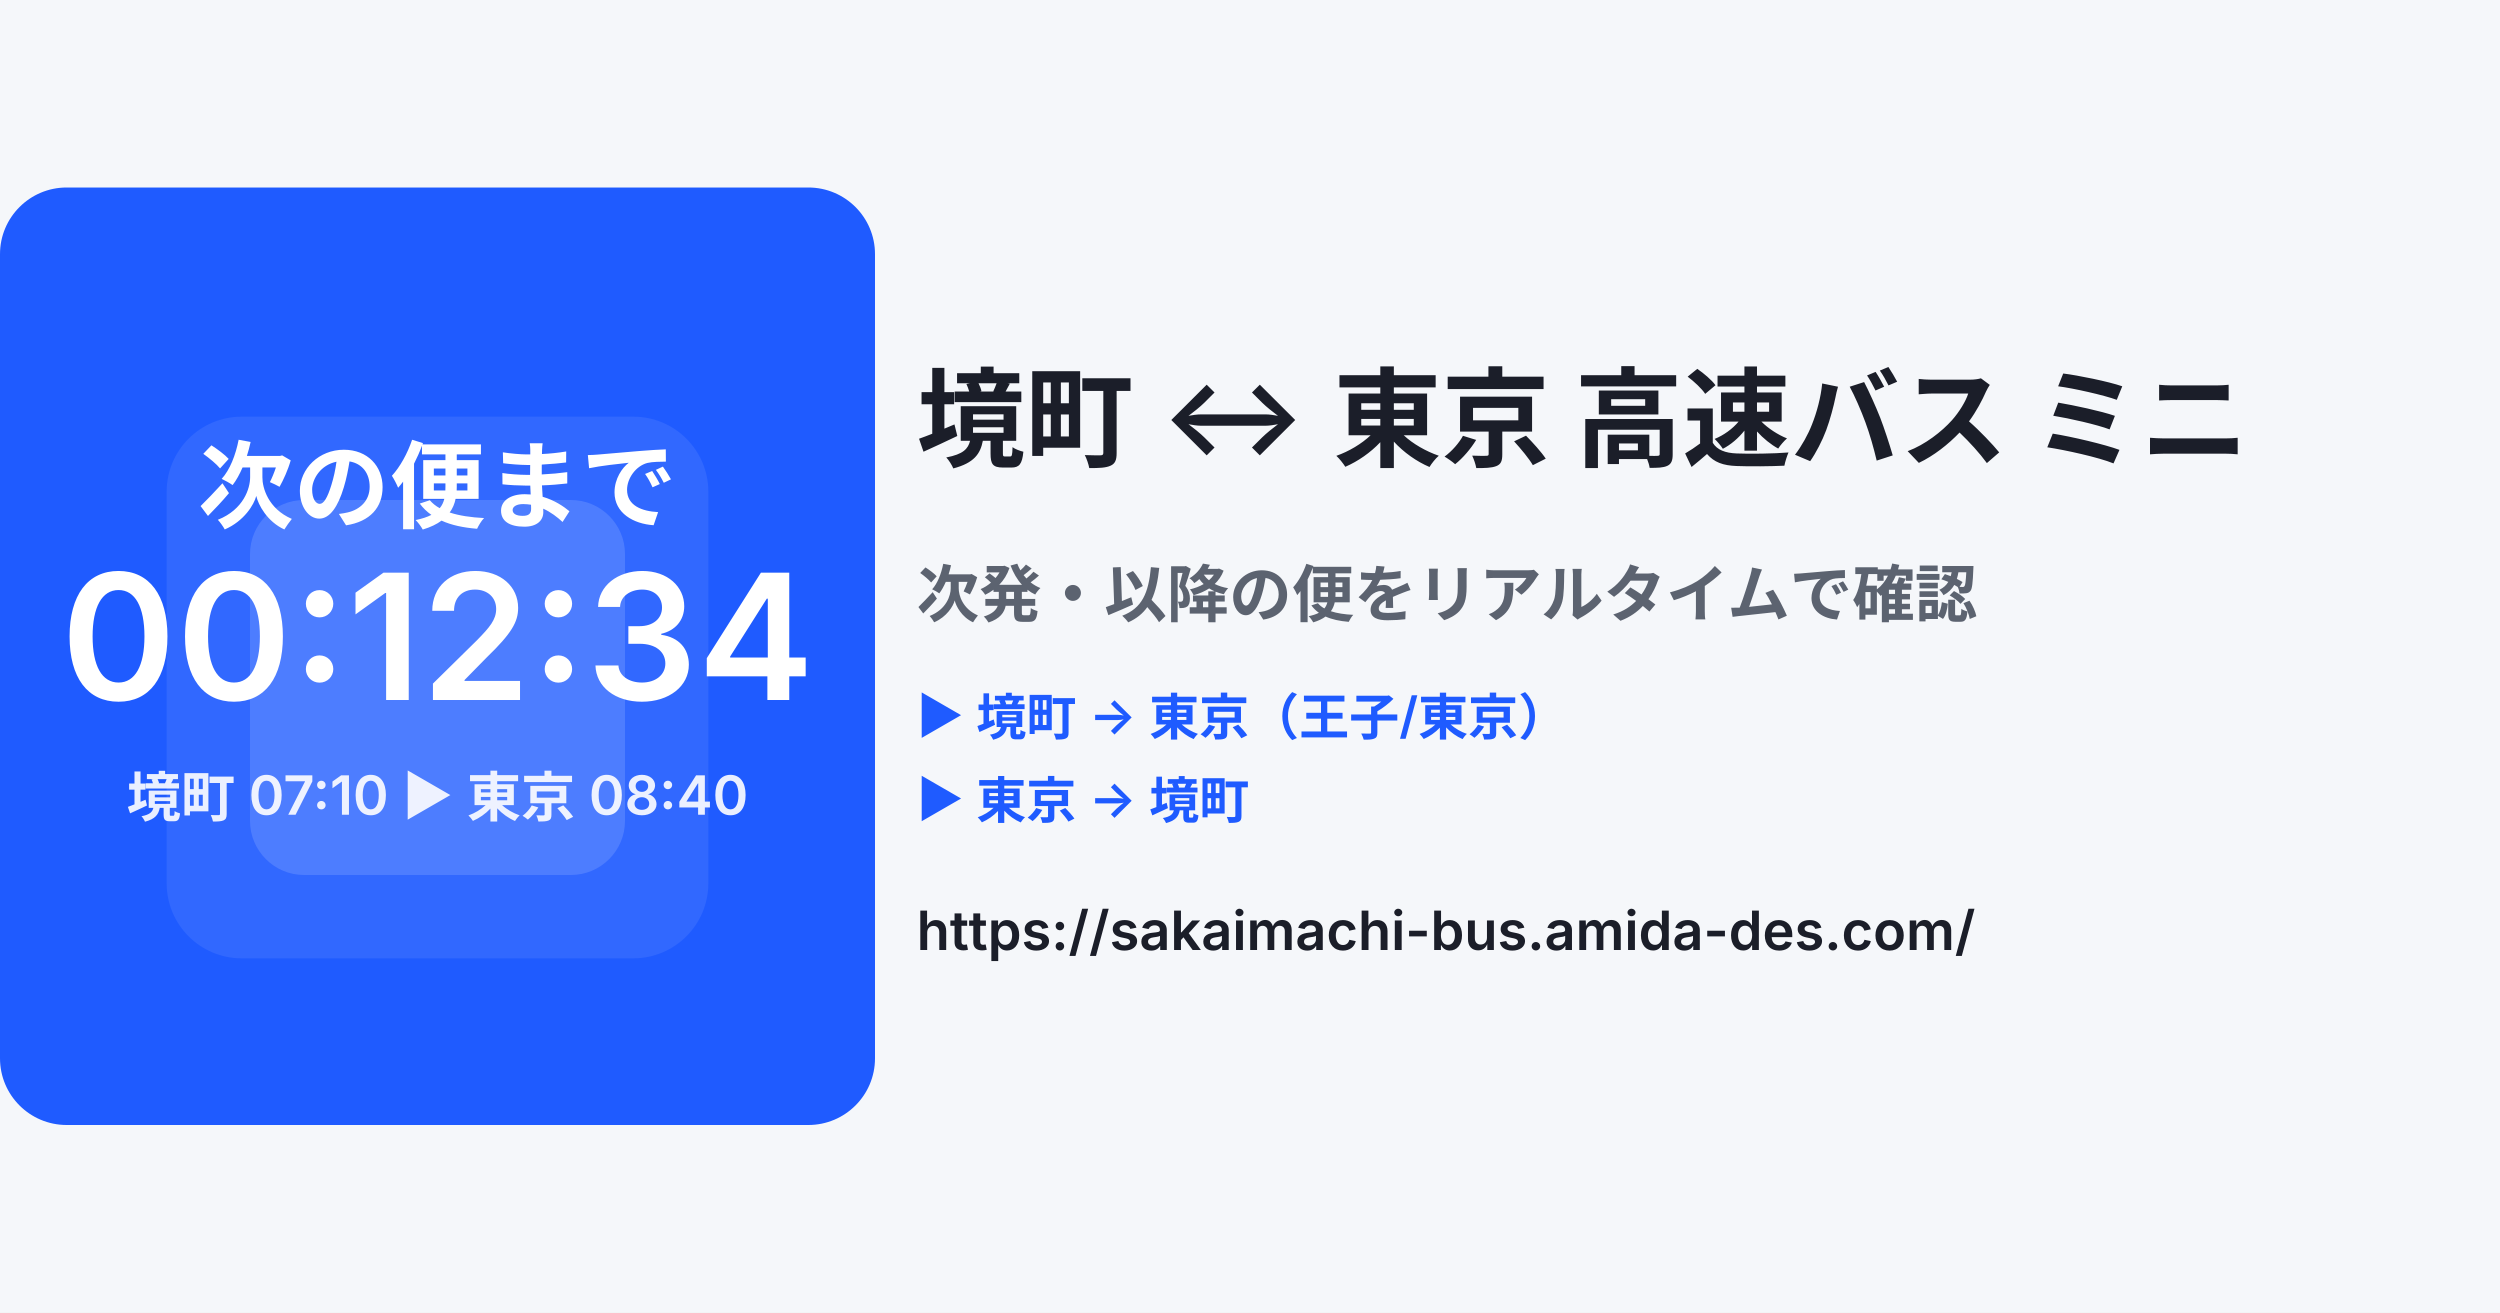
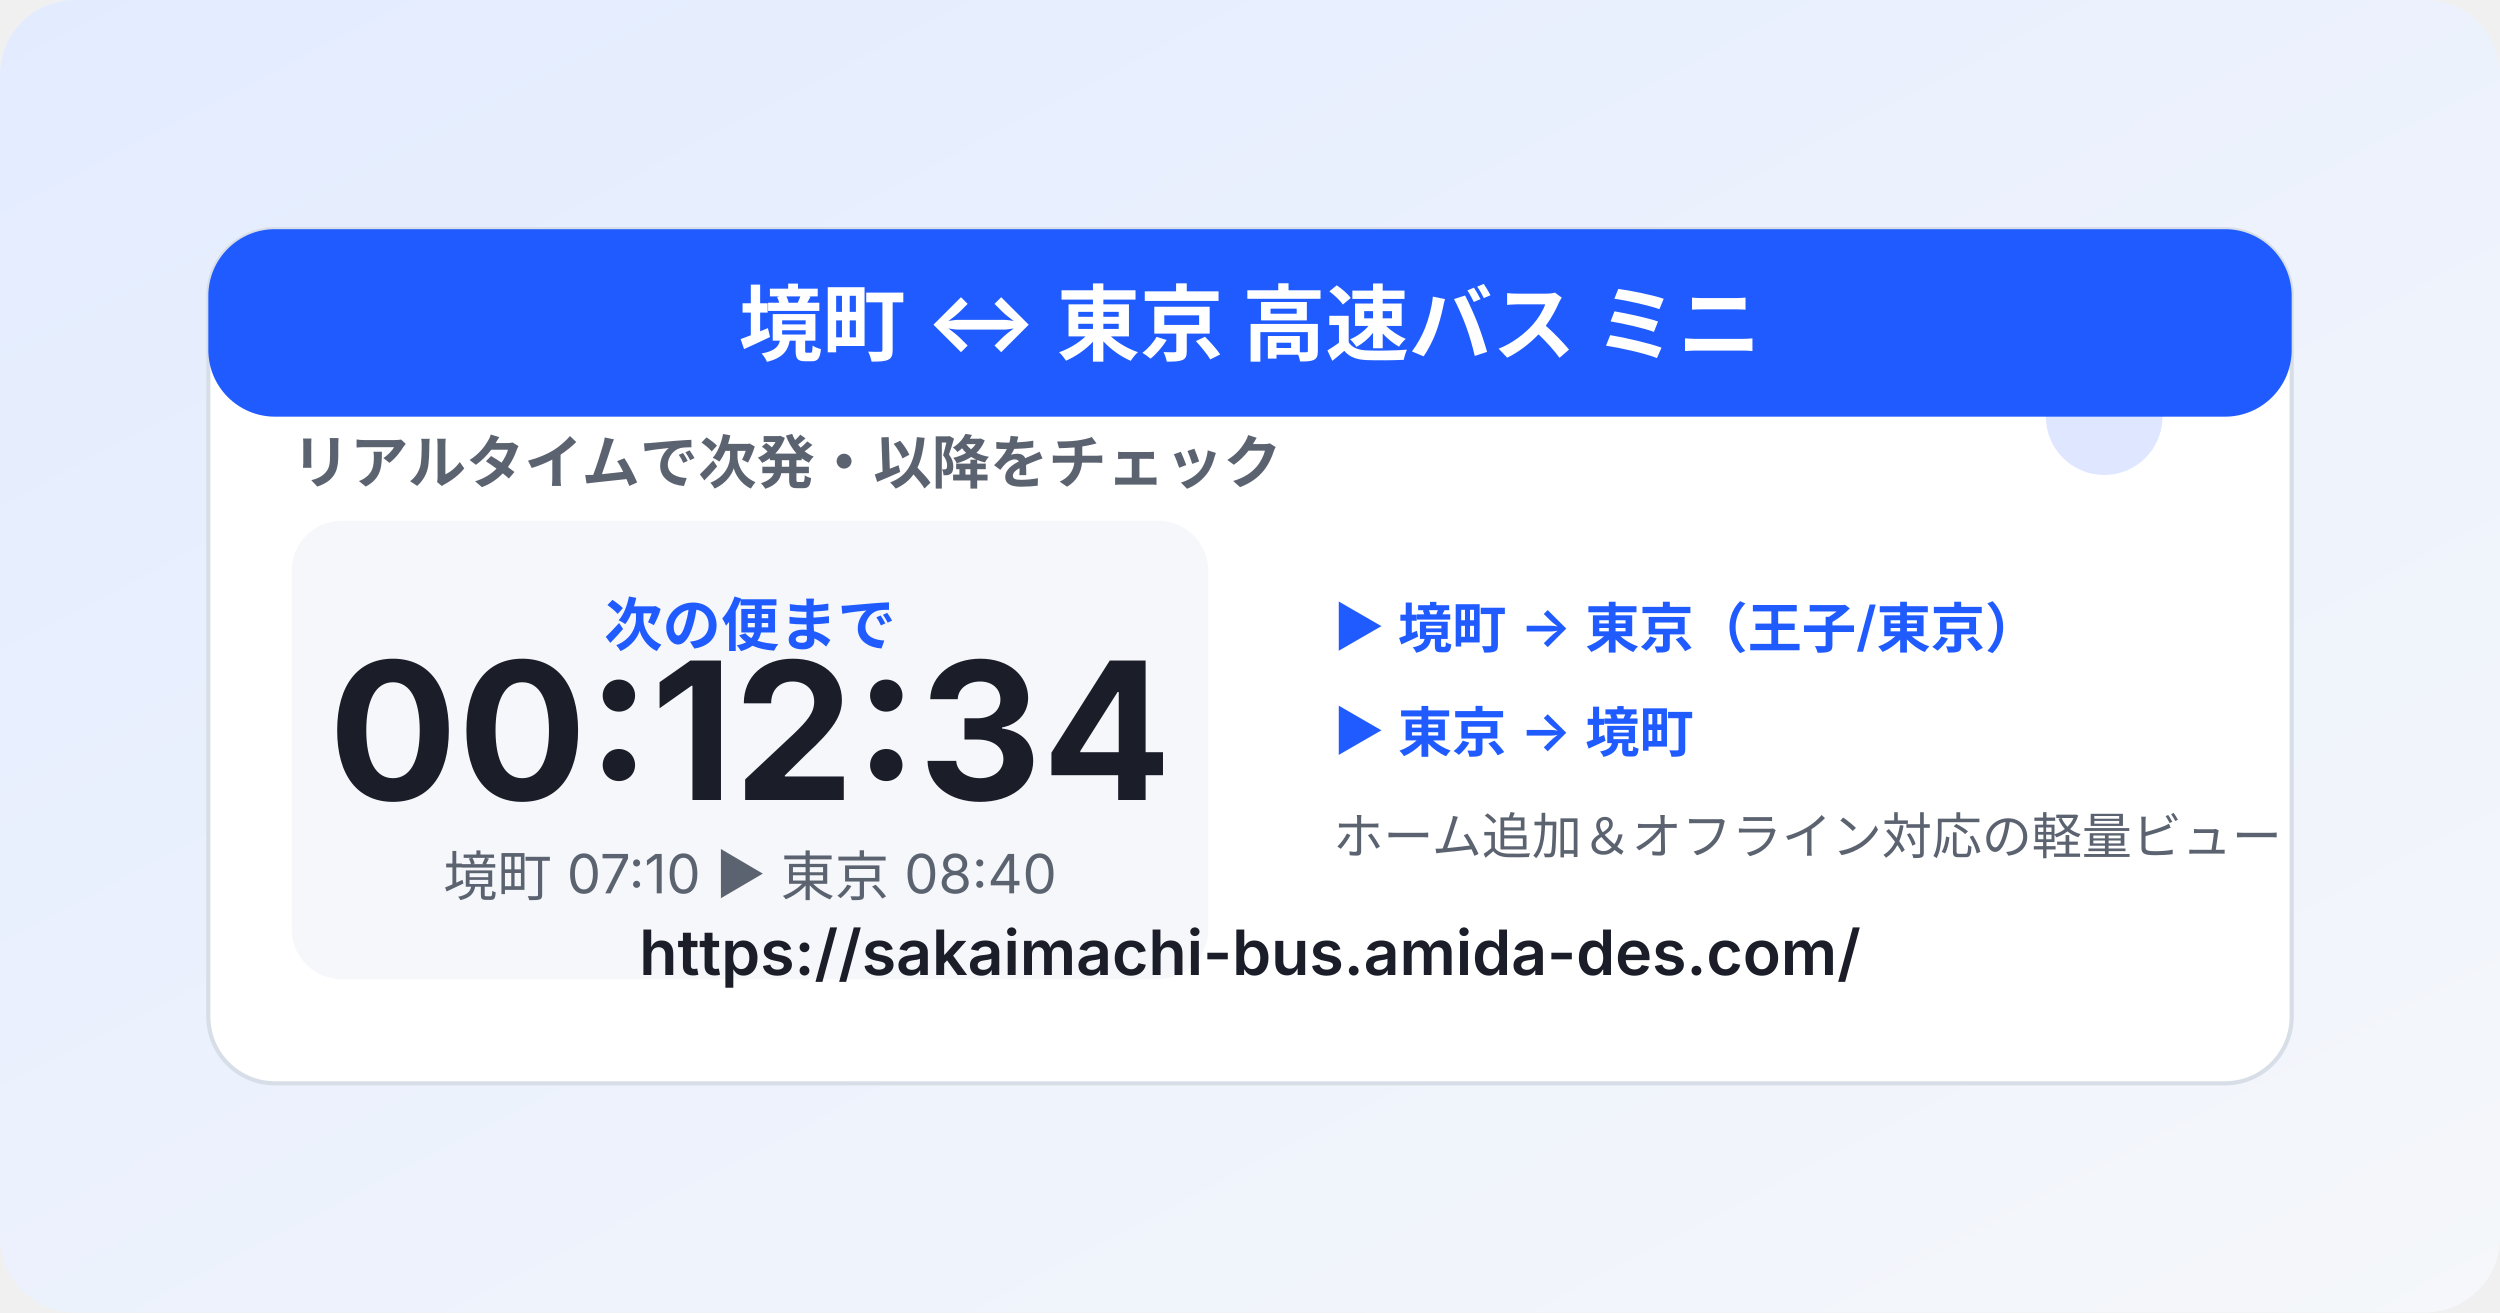
<svg xmlns="http://www.w3.org/2000/svg" width="1200" height="630" viewBox="0 0 1200 630">
-   <rect width="1200" height="630" fill="#f5f7fa" />
-   <rect x="0" y="90" width="420" height="450" rx="32" fill="#1f5bff" />
-   <rect x="80" y="200" width="260" height="260" rx="36" fill="#ffffff" opacity="0.08" />
-   <rect x="120" y="240" width="180" height="180" rx="26" fill="#ffffff" opacity="0.14" />
-   <g font-family="'Inter', 'Noto Sans JP', sans-serif" font-weight="600" fill="#1b1e29">
-     <text x="440" y="220" font-size="52">境町 ↔ 東京 高速バス ミニ</text>
-     <text x="440" y="296" font-size="30" fill="#5c6370">次発・以降の便をリアルタイムで確認</text>
-     <text x="440" y="352" font-size="24" fill="#1f5bff">▶ 境町 → 東京（王子/東京）</text>
-     <text x="440" y="392" font-size="24" fill="#1f5bff">▶ 東京 → 境町</text>
-     <text x="440" y="456" font-size="26">https://sakaimachi-bus.amida-des.com/</text>
+   <defs>
+     <linearGradient id="bg" x1="0" y1="0" x2="1" y2="1">
+       <stop offset="0%" stop-color="#e3ecff" />
+       <stop offset="100%" stop-color="#f5f7fa" />
+     </linearGradient>
+   </defs>
+   <rect width="1200" height="630" rx="36" fill="url(#bg)" />
+   <rect x="100" y="110" width="1000" height="410" rx="32" fill="#ffffff" stroke="#d7dee7" stroke-width="2" />
+   <rect x="100" y="110" width="1000" height="90" rx="32" fill="#1f5bff" />
+   <text x="600" y="170" text-anchor="middle" font-family="'Inter','Noto Sans JP',sans-serif" font-size="40" font-weight="700" fill="#ffffff">境町 ↔ 東京 高速バス ミニ</text>
+   <g font-family="'Inter','Noto Sans JP',sans-serif" fill="#1b1e29" font-weight="600">
+     <text x="140" y="232" font-size="28" fill="#5c6370">リアルタイムで次発・以降をチェック</text>
  </g>
-   <g font-family="'Inter', 'Noto Sans JP', sans-serif" fill="#ffffff" font-weight="600" text-anchor="middle">
-     <text x="210" y="250" font-size="46">次の便まで</text>
-     <text x="210" y="336" font-size="84">00:12:34</text>
-     <text x="210" y="392" font-size="26" opacity="0.9">境町 07:10 ▶ 東京 08:40</text>
+   <rect x="140" y="250" width="440" height="220" rx="24" fill="#f5f7fa" />
+   <text x="360" y="310" text-anchor="middle" font-family="'Inter','Noto Sans JP',sans-serif" font-size="28" font-weight="600" fill="#1f5bff">次の便まで</text>
+   <text x="360" y="384" text-anchor="middle" font-family="'Inter','Noto Sans JP',sans-serif" font-size="92" font-weight="700" fill="#1b1e29">00:12:34</text>
+   <text x="360" y="430" text-anchor="middle" font-family="'Inter','Noto Sans JP',sans-serif" font-size="26" fill="#5c6370">境町 07:10 ▶ 東京 08:40</text>
+   <g font-family="'Inter','Noto Sans JP',sans-serif" font-size="26" font-weight="600" fill="#1f5bff">
+     <text x="640" y="310">▶ 境町 → 東京（王子/東京）</text>
+     <text x="640" y="360">▶ 東京 → 境町</text>
  </g>
+   <text x="640" y="410" font-family="'Inter','Noto Sans JP',sans-serif" font-size="24" fill="#5c6370">ホーム追加＆オフライン対応の軽量ビュー</text>
+   <text x="600" y="468" text-anchor="middle" font-family="'Inter','Noto Sans JP',sans-serif" font-size="30" font-weight="600" fill="#1b1e29">https://sakaimachi-bus.amida-des.com/</text>
+   <circle cx="1010" cy="200" r="28" fill="#1f5bff" opacity="0.15" />
+   <circle cx="980" cy="170" r="18" fill="#1f5bff" opacity="0.1" />
</svg>
